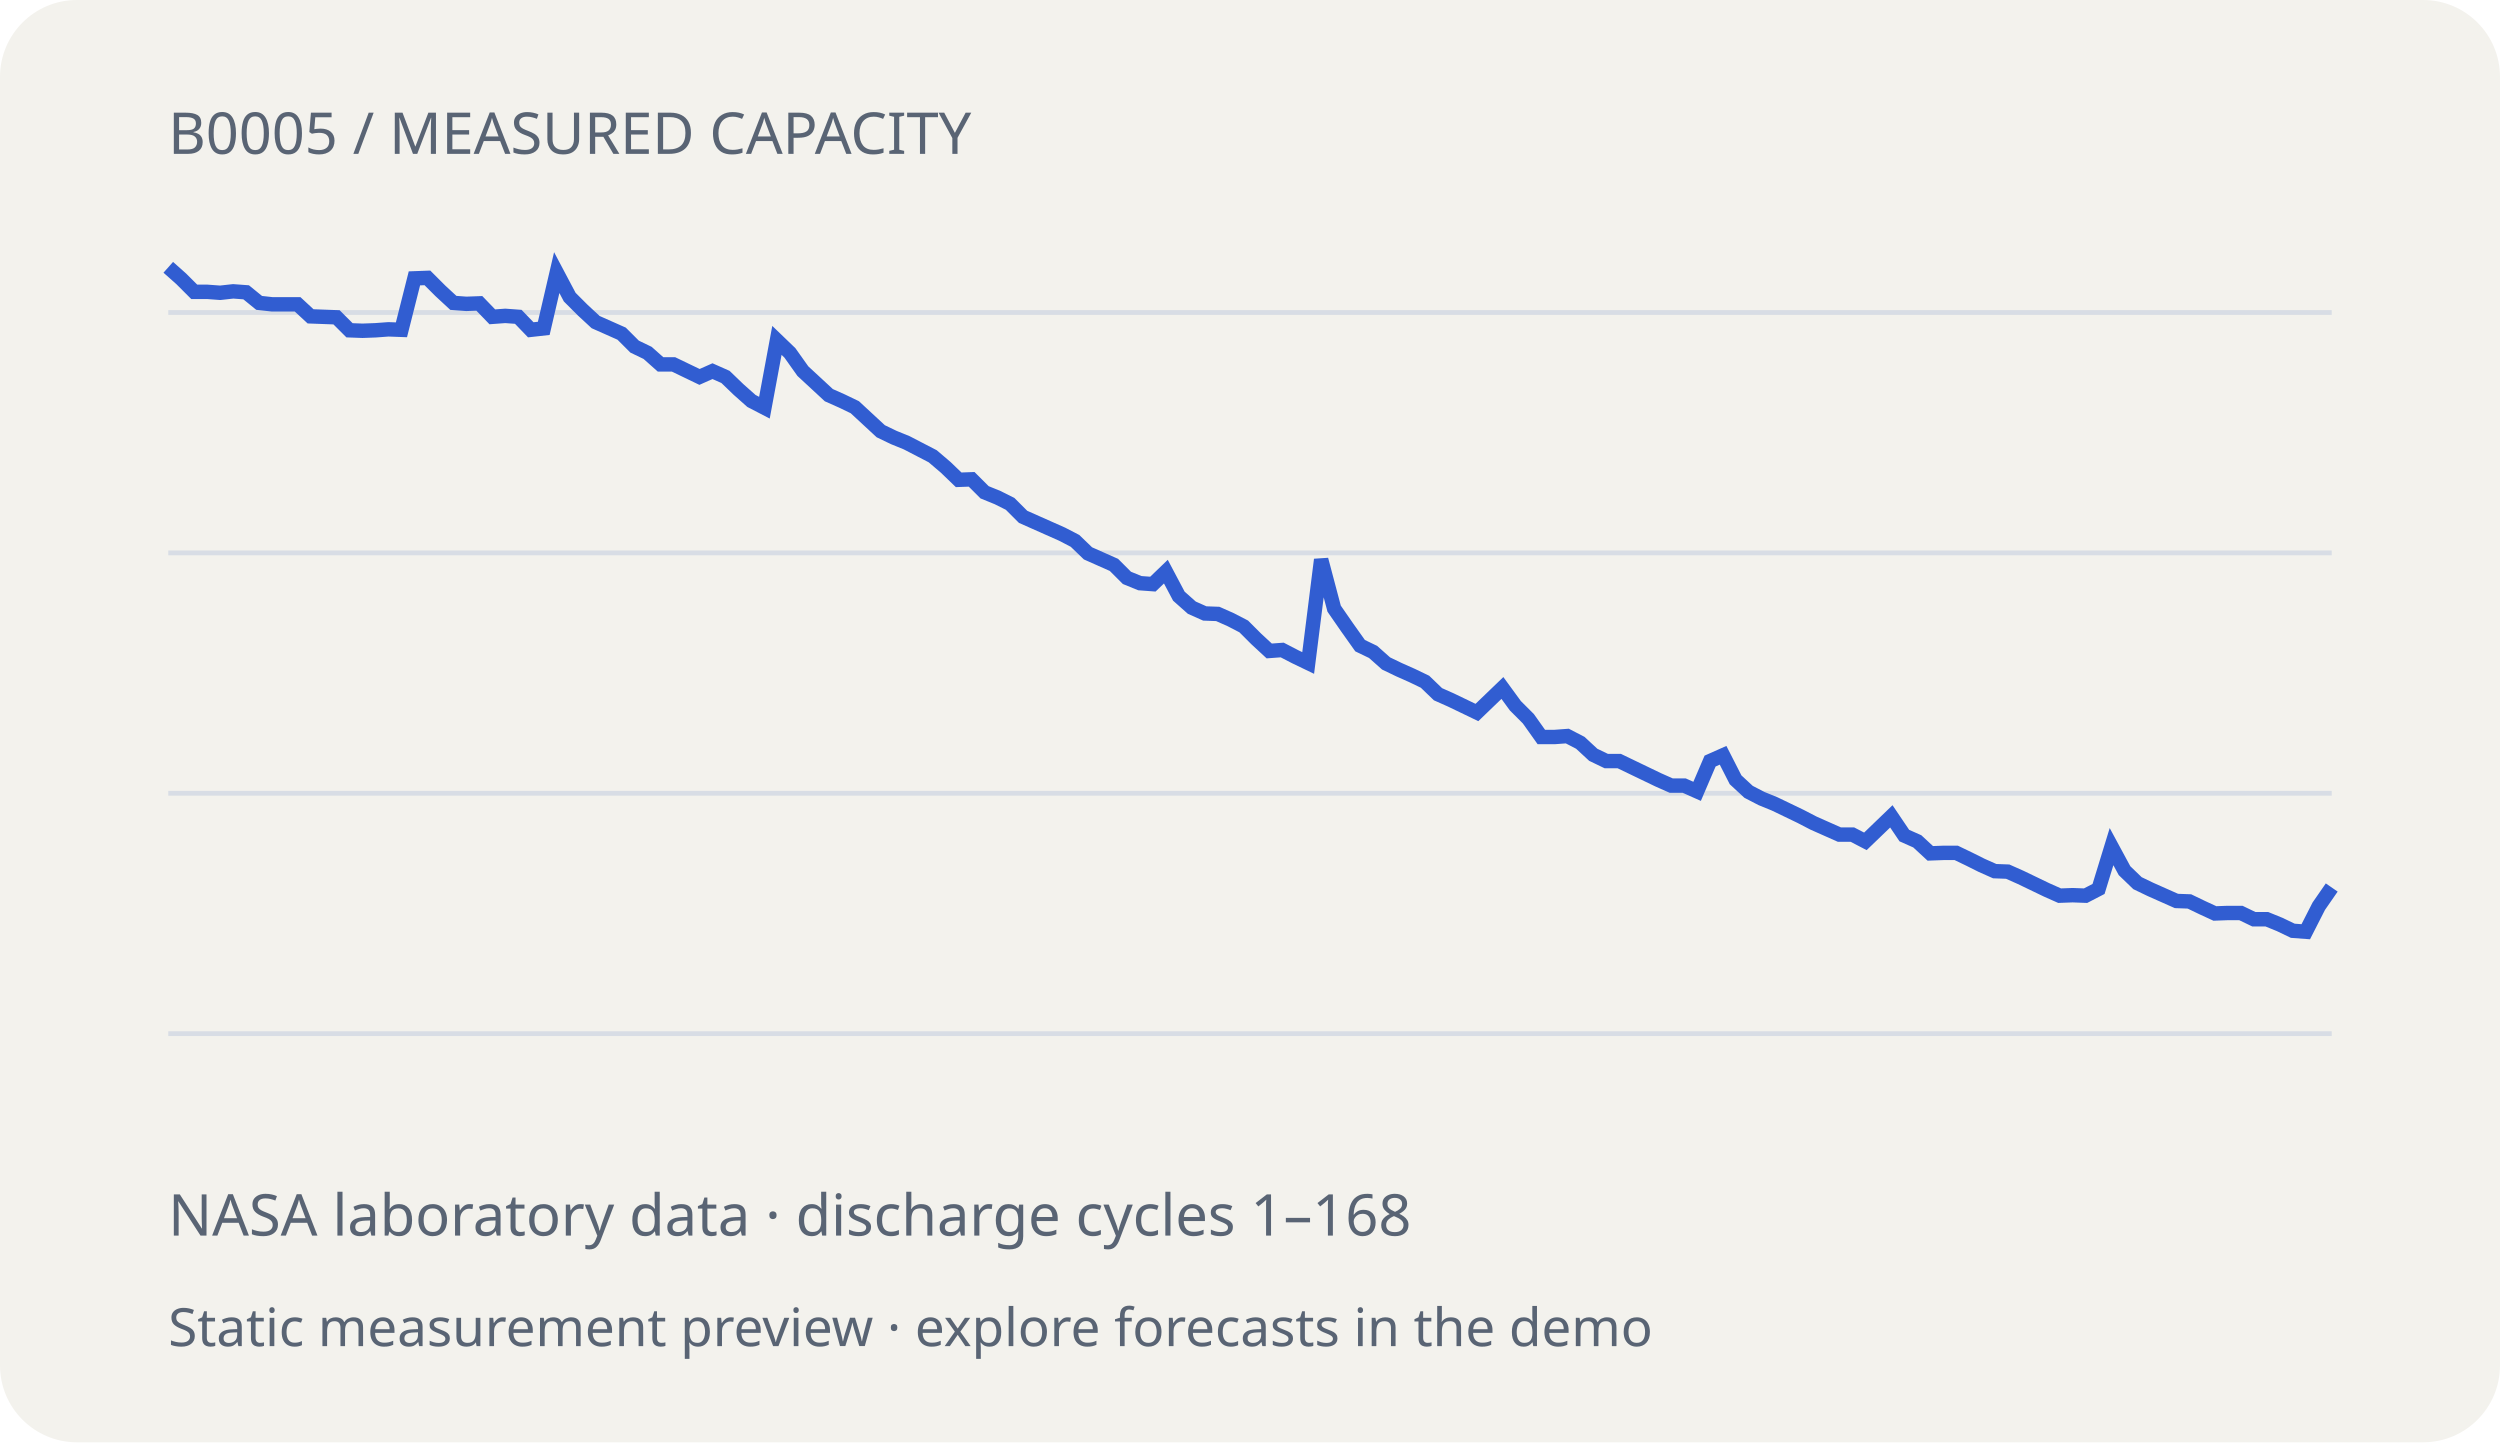
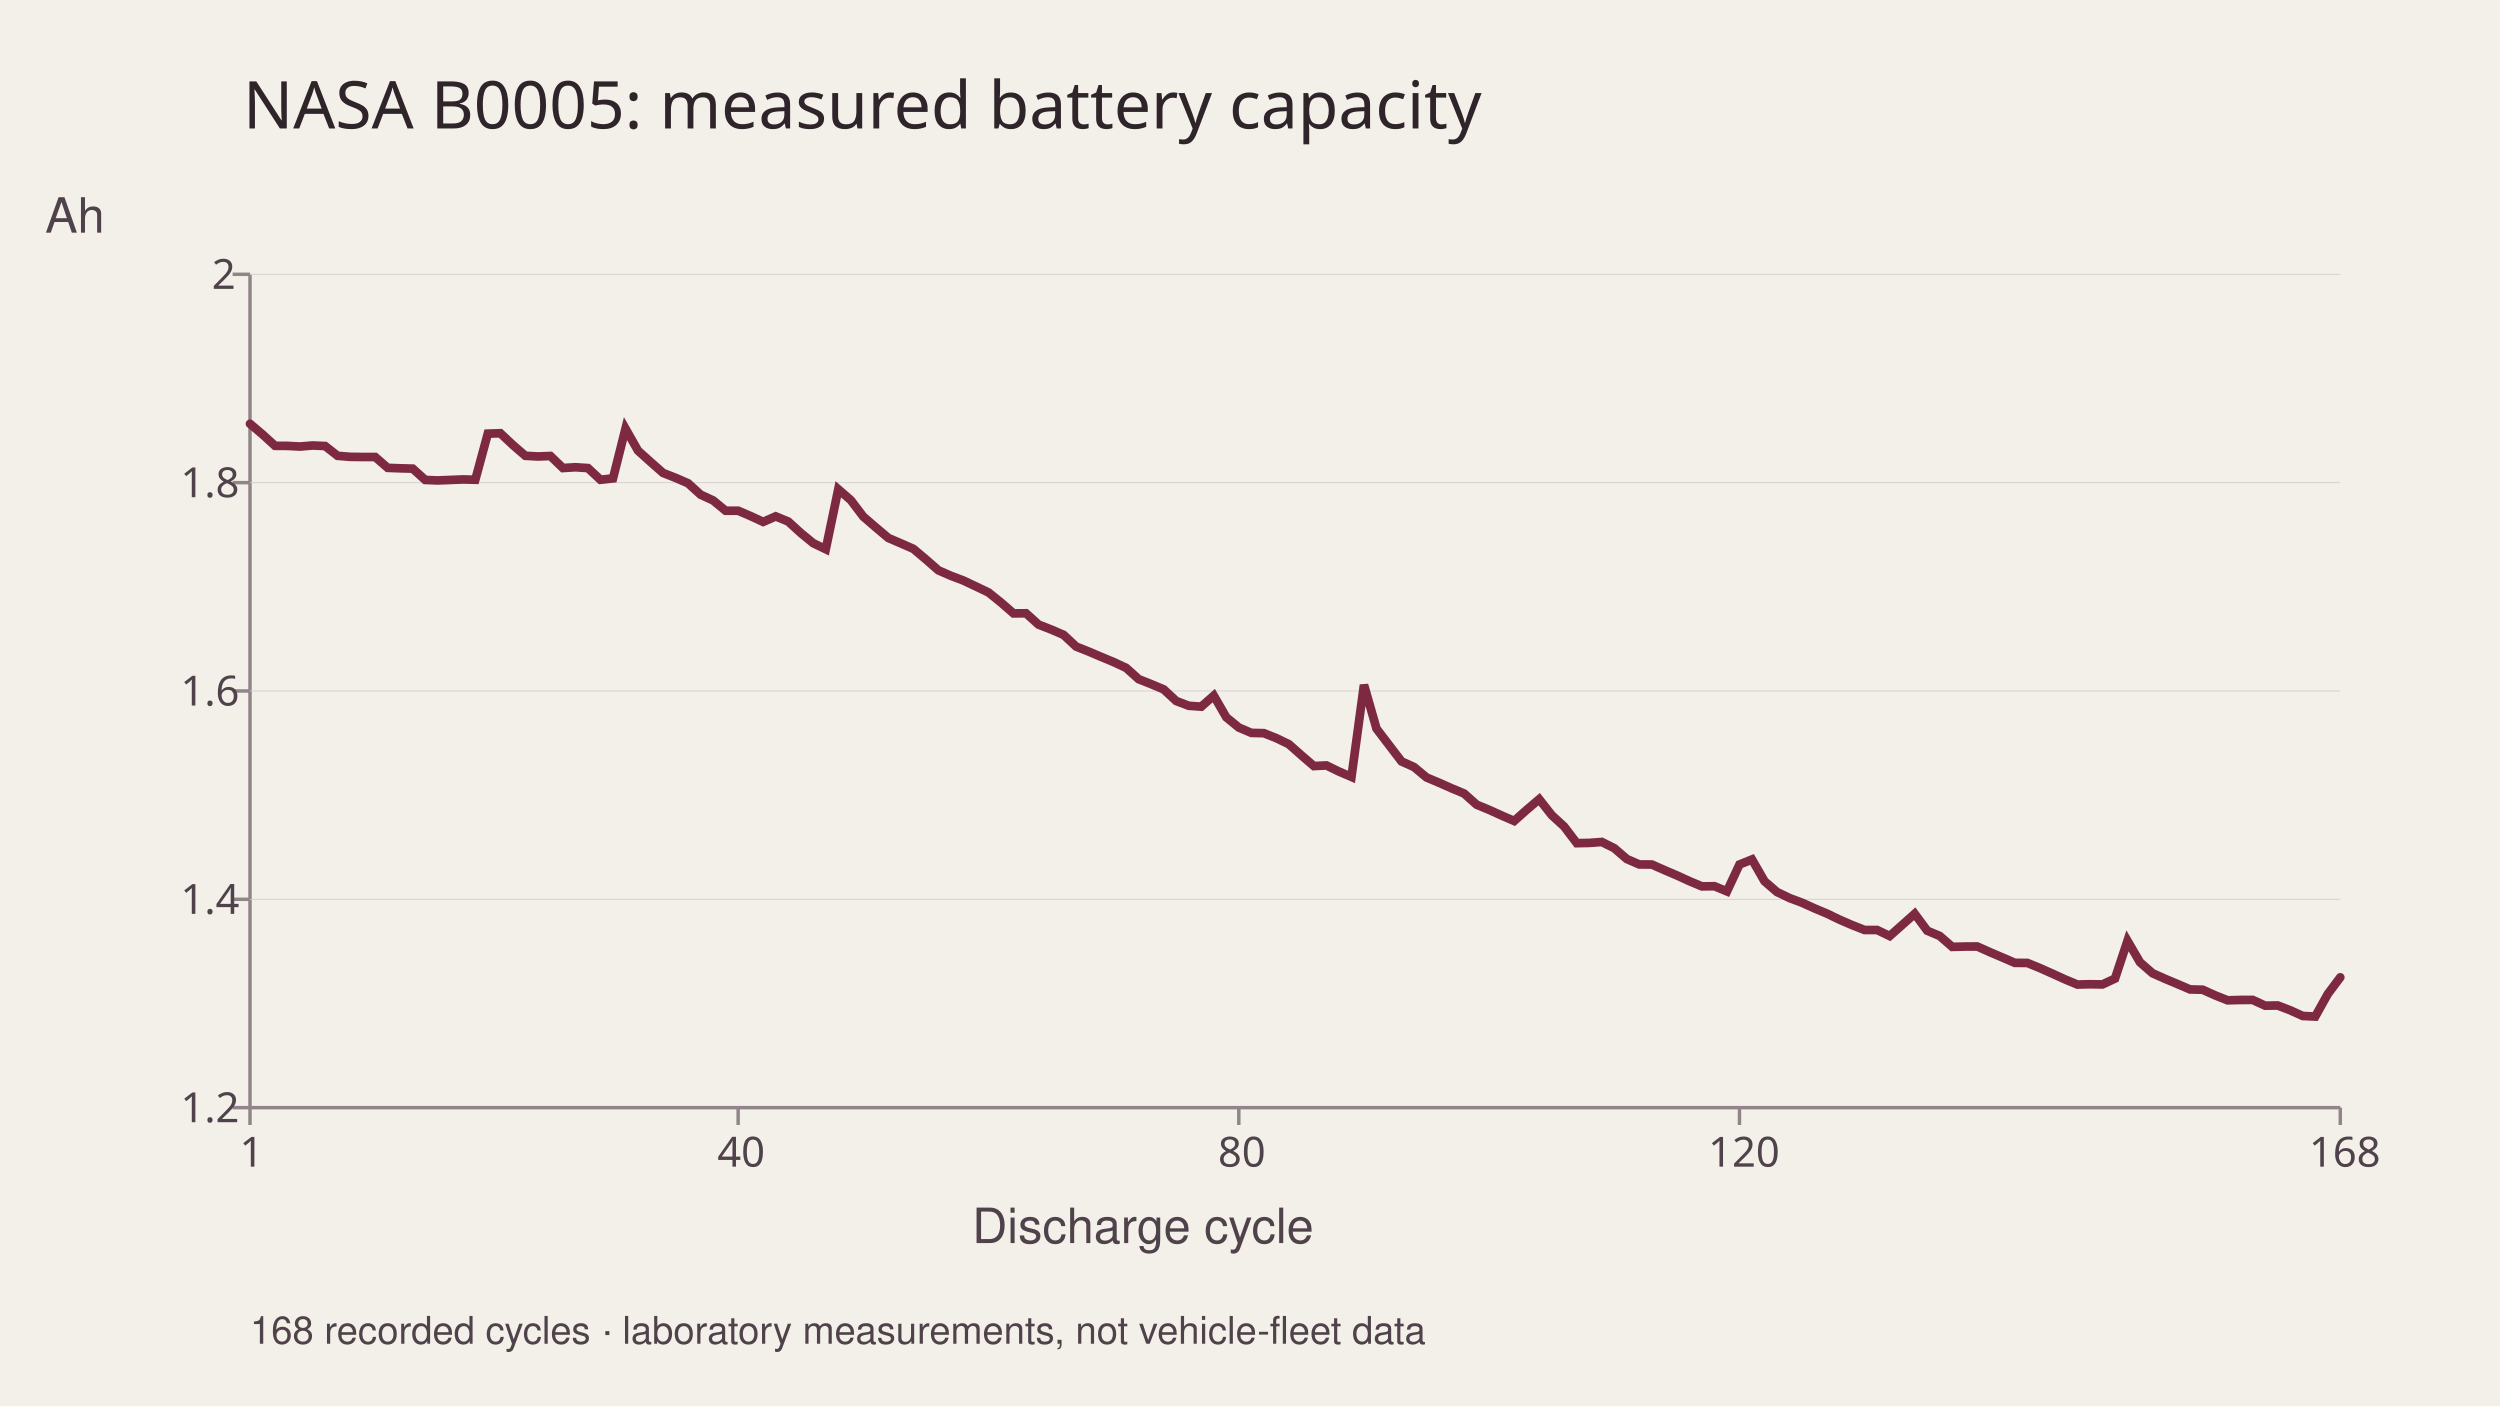
- <svg xmlns="http://www.w3.org/2000/svg" viewBox="0 0 520 300">
-   <rect width="520" height="300" rx="16" fill="#f3f2ed" />
-   <text x="35" y="32" font-family="sans-serif" font-size="12" fill="#596474">B0005 / MEASURED CAPACITY</text>
-   <path d="M35 65H485M35 115H485M35 165H485M35 215H485" stroke="#d8dde5" />
-   <polyline points="35.0,55.6 37.7,58.0 40.4,60.7 43.1,60.7 45.8,60.9 48.5,60.6 51.2,60.8 53.9,63.0 56.6,63.3 59.3,63.3 61.9,63.3 64.6,65.8 67.3,65.9 70.0,66.0 72.7,68.7 75.4,68.8 78.1,68.7 80.8,68.5 83.5,68.6 86.2,57.9 88.9,57.8 91.6,60.5 94.3,63.0 97.0,63.2 99.7,63.1 102.4,65.9 105.1,65.7 107.8,65.9 110.4,68.6 113.1,68.3 115.8,56.7 118.5,61.8 121.2,64.5 123.9,67.0 126.6,68.2 129.3,69.4 132.0,72.1 134.7,73.4 137.4,75.8 140.1,75.8 142.8,77.1 145.5,78.4 148.2,77.2 150.9,78.4 153.6,81.0 156.3,83.4 159.0,84.8 161.6,70.8 164.3,73.4 167.0,77.2 169.7,79.7 172.4,82.2 175.1,83.4 177.8,84.7 180.5,87.2 183.2,89.7 185.9,91.0 188.6,92.1 191.3,93.5 194.0,94.9 196.7,97.2 199.4,99.8 202.1,99.7 204.8,102.4 207.5,103.5 210.1,104.8 212.8,107.5 215.5,108.7 218.2,109.9 220.9,111.1 223.6,112.5 226.3,115.1 229.0,116.3 231.7,117.5 234.4,120.2 237.1,121.3 239.8,121.5 242.5,118.9 245.2,124.0 247.9,126.4 250.6,127.6 253.3,127.7 256.0,128.9 258.7,130.3 261.3,132.9 264.0,135.4 266.7,135.2 269.4,136.6 272.1,137.9 274.8,116.4 277.5,126.6 280.2,130.5 282.9,134.3 285.6,135.6 288.3,138.0 291.0,139.3 293.7,140.5 296.4,141.8 299.1,144.4 301.8,145.6 304.5,146.9 307.2,148.2 309.9,145.6 312.5,143.1 315.2,146.8 317.9,149.5 320.6,153.3 323.3,153.3 326.0,153.1 328.7,154.5 331.4,157.0 334.1,158.3 336.8,158.3 339.5,159.6 342.2,160.9 344.9,162.2 347.6,163.4 350.3,163.4 353.0,164.6 355.7,158.3 358.4,157.1 361.0,162.2 363.7,164.7 366.4,166.1 369.1,167.2 371.8,168.5 374.5,169.8 377.2,171.2 379.9,172.4 382.6,173.6 385.3,173.6 388.0,175.0 390.7,172.4 393.4,169.8 396.1,173.8 398.8,175.0 401.5,177.5 404.2,177.4 406.9,177.4 409.6,178.7 412.2,180.0 414.9,181.2 417.6,181.3 420.3,182.5 423.0,183.8 425.7,185.1 428.4,186.3 431.1,186.2 433.8,186.3 436.5,184.9 439.2,176.1 441.9,181.1 444.6,183.7 447.3,185.0 450.0,186.2 452.7,187.4 455.4,187.5 458.1,188.8 460.7,190.0 463.4,189.9 466.1,189.9 468.8,191.2 471.5,191.2 474.2,192.3 476.9,193.6 479.6,193.8 482.3,188.5 485.0,184.6" fill="none" stroke="#315dd1" stroke-width="3" />
-   <text x="35" y="257" font-family="sans-serif" font-size="12" fill="#596474">NASA laboratory data · discharge cycles 1–168</text>
-   <text x="35" y="280" font-family="sans-serif" font-size="11" fill="#596474">Static measurement preview · explore forecasts in the demo</text>
+ <svg xmlns="http://www.w3.org/2000/svg" width="720" height="405" preserveAspectRatio="xMinYMin meet" viewBox="0 0 720 405" version="1.0" fill-rule="evenodd">
+   <clipPath id="clip">
+     <rect x="0" y="0" width="720" height="405" />
+   </clipPath>
+   <g id="group" transform="scale(1,-1) translate(0,-405)" style="clip-path: url(#clip)">
+     <g transform="">
+       <rect x="0" y="0" width="720" height="405" style="stroke: none; stroke-linecap: butt; stroke-width: 1; fill: rgb(95%,94%,91%); fill-rule: evenodd;" />
+       <text x="70" y="368" style="font-family: Helvetica-Bold; font-size: 19px;fill: rgb(18%,14%,16%); stroke:none;" transform="translate(0,736) scale(1,-1)">NASA B0005: measured battery capacity</text>
+       <g transform="">
+         <g transform="">
+           <g transform="">
+             <path d="M 72,86 L 674,86 Z" style="stroke: rgb(57%,52%,54%); stroke-linecap: butt; stroke-width: 1;" />
+           </g>
+           <g transform="">
+             <path d="M 72,86 L 72,81 Z" style="stroke: rgb(57%,52%,54%); stroke-linecap: butt; stroke-width: 1;" />
+             <path d="M 212.587,86 L 212.587,81 Z" style="stroke: rgb(57%,52%,54%); stroke-linecap: butt; stroke-width: 1;" />
+             <path d="M 356.778,86 L 356.778,81 Z" style="stroke: rgb(57%,52%,54%); stroke-linecap: butt; stroke-width: 1;" />
+             <path d="M 500.97,86 L 500.97,81 Z" style="stroke: rgb(57%,52%,54%); stroke-linecap: butt; stroke-width: 1;" />
+             <path d="M 674,86 L 674,81 Z" style="stroke: rgb(57%,52%,54%); stroke-linecap: butt; stroke-width: 1;" />
+           </g>
+           <g transform="">
+             <g transform=" matrix(1,0,0,1,72,81)">
+               <text x="-3.0" y="-12.0" style="font-family: Times-Roman; font-size: 12px;fill: rgb(31%,26%,29%); stroke:none;" transform="translate(0,-24) scale(1,-1)">1</text>
+             </g>
+             <g transform=" matrix(1,0,0,1,212.5868,81)">
+               <text x="-6.0" y="-12.0" style="font-family: Times-Roman; font-size: 12px;fill: rgb(31%,26%,29%); stroke:none;" transform="translate(0,-24) scale(1,-1)">40</text>
+             </g>
+             <g transform=" matrix(1,0,0,1,356.7784,81)">
+               <text x="-6.0" y="-12.0" style="font-family: Times-Roman; font-size: 12px;fill: rgb(31%,26%,29%); stroke:none;" transform="translate(0,-24) scale(1,-1)">80</text>
+             </g>
+             <g transform=" matrix(1,0,0,1,500.9701,81)">
+               <text x="-9.0" y="-12.0" style="font-family: Times-Roman; font-size: 12px;fill: rgb(31%,26%,29%); stroke:none;" transform="translate(0,-24) scale(1,-1)">120</text>
+             </g>
+             <g transform=" matrix(1,0,0,1,674,81)">
+               <text x="-9.0" y="-12.0" style="font-family: Times-Roman; font-size: 12px;fill: rgb(31%,26%,29%); stroke:none;" transform="translate(0,-24) scale(1,-1)">168</text>
+             </g>
+           </g>
+         </g>
+         <g transform="">
+           <g transform="">
+             <path d="M 72,86 L 72,326 Z" style="stroke: rgb(57%,52%,54%); stroke-linecap: butt; stroke-width: 1;" />
+           </g>
+           <g transform="">
+             <path d="M 72,86 L 67,86 Z" style="stroke: rgb(57%,52%,54%); stroke-linecap: butt; stroke-width: 1;" />
+             <path d="M 72,146 L 67,146 Z" style="stroke: rgb(57%,52%,54%); stroke-linecap: butt; stroke-width: 1;" />
+             <path d="M 72,206 L 67,206 Z" style="stroke: rgb(57%,52%,54%); stroke-linecap: butt; stroke-width: 1;" />
+             <path d="M 72,266 L 67,266 Z" style="stroke: rgb(57%,52%,54%); stroke-linecap: butt; stroke-width: 1;" />
+             <path d="M 72,326 L 67,326 Z" style="stroke: rgb(57%,52%,54%); stroke-linecap: butt; stroke-width: 1;" />
+           </g>
+           <g transform="">
+             <g transform=" matrix(1,0,0,1,67,86)">
+               <text x="-15.0" y="-4.8" style="font-family: Times-Roman; font-size: 12px;fill: rgb(31%,26%,29%); stroke:none;" transform="translate(0,-9) scale(1,-1)">1.2</text>
+             </g>
+             <g transform=" matrix(1,0,0,1,67,146)">
+               <text x="-15.0" y="-4.8" style="font-family: Times-Roman; font-size: 12px;fill: rgb(31%,26%,29%); stroke:none;" transform="translate(0,-9) scale(1,-1)">1.4</text>
+             </g>
+             <g transform=" matrix(1,0,0,1,67,206)">
+               <text x="-15.0" y="-4.8" style="font-family: Times-Roman; font-size: 12px;fill: rgb(31%,26%,29%); stroke:none;" transform="translate(0,-9) scale(1,-1)">1.6</text>
+             </g>
+             <g transform=" matrix(1,0,0,1,67,266)">
+               <text x="-15.0" y="-4.8" style="font-family: Times-Roman; font-size: 12px;fill: rgb(31%,26%,29%); stroke:none;" transform="translate(0,-9) scale(1,-1)">1.8</text>
+             </g>
+             <g transform=" matrix(1,0,0,1,67,326)">
+               <text x="-6.0" y="-4.8" style="font-family: Times-Roman; font-size: 12px;fill: rgb(31%,26%,29%); stroke:none;" transform="translate(0,-9) scale(1,-1)">2</text>
+             </g>
+           </g>
+         </g>
+         <path d="M 72,146 L 674,146 Z" style="stroke: rgb(83%,80%,81%); stroke-linecap: butt; stroke-width: 0.25;" />
+         <path d="M 72,206 L 674,206 Z" style="stroke: rgb(83%,80%,81%); stroke-linecap: butt; stroke-width: 0.25;" />
+         <path d="M 72,266 L 674,266 Z" style="stroke: rgb(83%,80%,81%); stroke-linecap: butt; stroke-width: 0.25;" />
+         <path d="M 72,326 L 674,326 Z" style="stroke: rgb(83%,80%,81%); stroke-linecap: butt; stroke-width: 0.25;" />
+         <g transform="">
+           <polyline points="72 282.946, 75.605 279.898, 79.21 276.605, 82.814 276.579, 86.419 276.394, 90.024 276.699, 93.629 276.544, 97.234 273.727, 100.838 273.432, 104.443 273.384, 108.048 273.386, 111.653 270.261, 115.257 270.126, 118.862 270.032, 122.467 266.779, 126.072 266.632, 129.677 266.774, 133.281 266.921, 136.886 266.833, 140.491 280.108, 144.096 280.225, 147.701 276.853, 151.305 273.734, 154.91 273.534, 158.515 273.675, 162.12 270.209, 165.725 270.431, 169.329 270.191, 172.934 266.83, 176.539 267.223, 180.144 281.541, 183.749 275.211, 187.353 271.971, 190.958 268.792, 194.563 267.383, 198.168 265.813, 201.773 262.533, 205.377 260.877, 208.982 257.91, 212.587 257.911, 216.192 256.362, 219.796 254.695, 223.401 256.285, 227.006 254.8, 230.611 251.519, 234.216 248.555, 237.82 246.827, 241.425 264.087, 245.03 260.957, 248.635 256.209, 252.239 253.105, 255.844 250.061, 259.449 248.515, 263.054 246.927, 266.659 243.897, 270.264 240.742, 273.868 239.16, 277.473 237.804, 281.078 236.093, 284.683 234.374, 288.287 231.471, 291.892 228.342, 295.497 228.371, 299.102 225.115, 302.707 223.704, 306.311 222.156, 309.916 218.796, 313.521 217.357, 317.126 215.821, 320.731 214.326, 324.335 212.638, 327.94 209.398, 331.545 207.969, 335.15 206.454, 338.755 203.111, 342.359 201.737, 345.964 201.483, 349.569 204.658, 353.174 198.419, 356.778 195.471, 360.383 193.93, 363.988 193.845, 367.593 192.407, 371.198 190.662, 374.802 187.471, 378.407 184.374, 382.012 184.558, 385.617 182.794, 389.222 181.246, 392.826 207.746, 396.431 195.155, 400.036 190.428, 403.641 185.713, 407.245 184.086, 410.85 181.087, 414.455 179.569, 418.06 177.969, 421.665 176.464, 425.269 173.253, 428.874 171.761, 432.479 170.124, 436.084 168.563, 439.689 171.771, 443.293 174.827, 446.898 170.24, 450.503 166.926, 454.108 162.17, 457.713 162.244, 461.317 162.507, 464.922 160.713, 468.527 157.601, 472.132 156.034, 475.736 156.019, 479.341 154.419, 482.946 152.876, 486.551 151.229, 490.156 149.723, 493.76 149.774, 497.365 148.28, 500.97 156.018, 504.575 157.476, 508.18 151.206, 511.784 148.095, 515.389 146.361, 518.994 145.01, 522.599 143.385, 526.204 141.869, 529.808 140.131, 533.413 138.571, 537.018 137.154, 540.623 137.153, 544.227 135.421, 547.832 138.618, 551.437 141.833, 555.042 136.955, 558.647 135.435, 562.251 132.297, 565.856 132.393, 569.461 132.411, 573.066 130.794, 576.671 129.257, 580.275 127.697, 583.88 127.674, 587.485 126.202, 591.09 124.593, 594.695 122.951, 598.299 121.451, 601.904 121.54, 605.509 121.488, 609.114 123.162, 612.719 134.036, 616.323 127.859, 619.928 124.709, 623.533 123.102, 627.138 121.59, 630.742 120.043, 634.347 119.961, 637.952 118.339, 641.557 116.91, 645.162 117.007, 648.766 117.023, 652.371 115.366, 655.976 115.422, 659.581 114.039, 663.186 112.401, 666.79 112.236, 670.395 118.705, 674 123.524" style="stroke: rgb(49%,16%,26%); stroke-linecap: round; stroke-width: 2.5; fill: None; fill-rule: evenodd;" />
+         </g>
+       </g>
+       <text x="280" y="47" style="font-family: Helvetica; font-size: 14px;fill: rgb(31%,26%,29%); stroke:none;" transform="translate(0,94) scale(1,-1)">Discharge cycle</text>
+       <text x="13" y="338" style="font-family: Helvetica; font-size: 14px;fill: rgb(31%,26%,29%); stroke:none;" transform="translate(0,676) scale(1,-1)">Ah</text>
+       <text x="72" y="18" style="font-family: Helvetica; font-size: 11px;fill: rgb(31%,26%,29%); stroke:none;" transform="translate(0,36) scale(1,-1)">168 recorded cycles · laboratory measurements, not vehicle-fleet data</text>
+     </g>
+   </g>
</svg>
